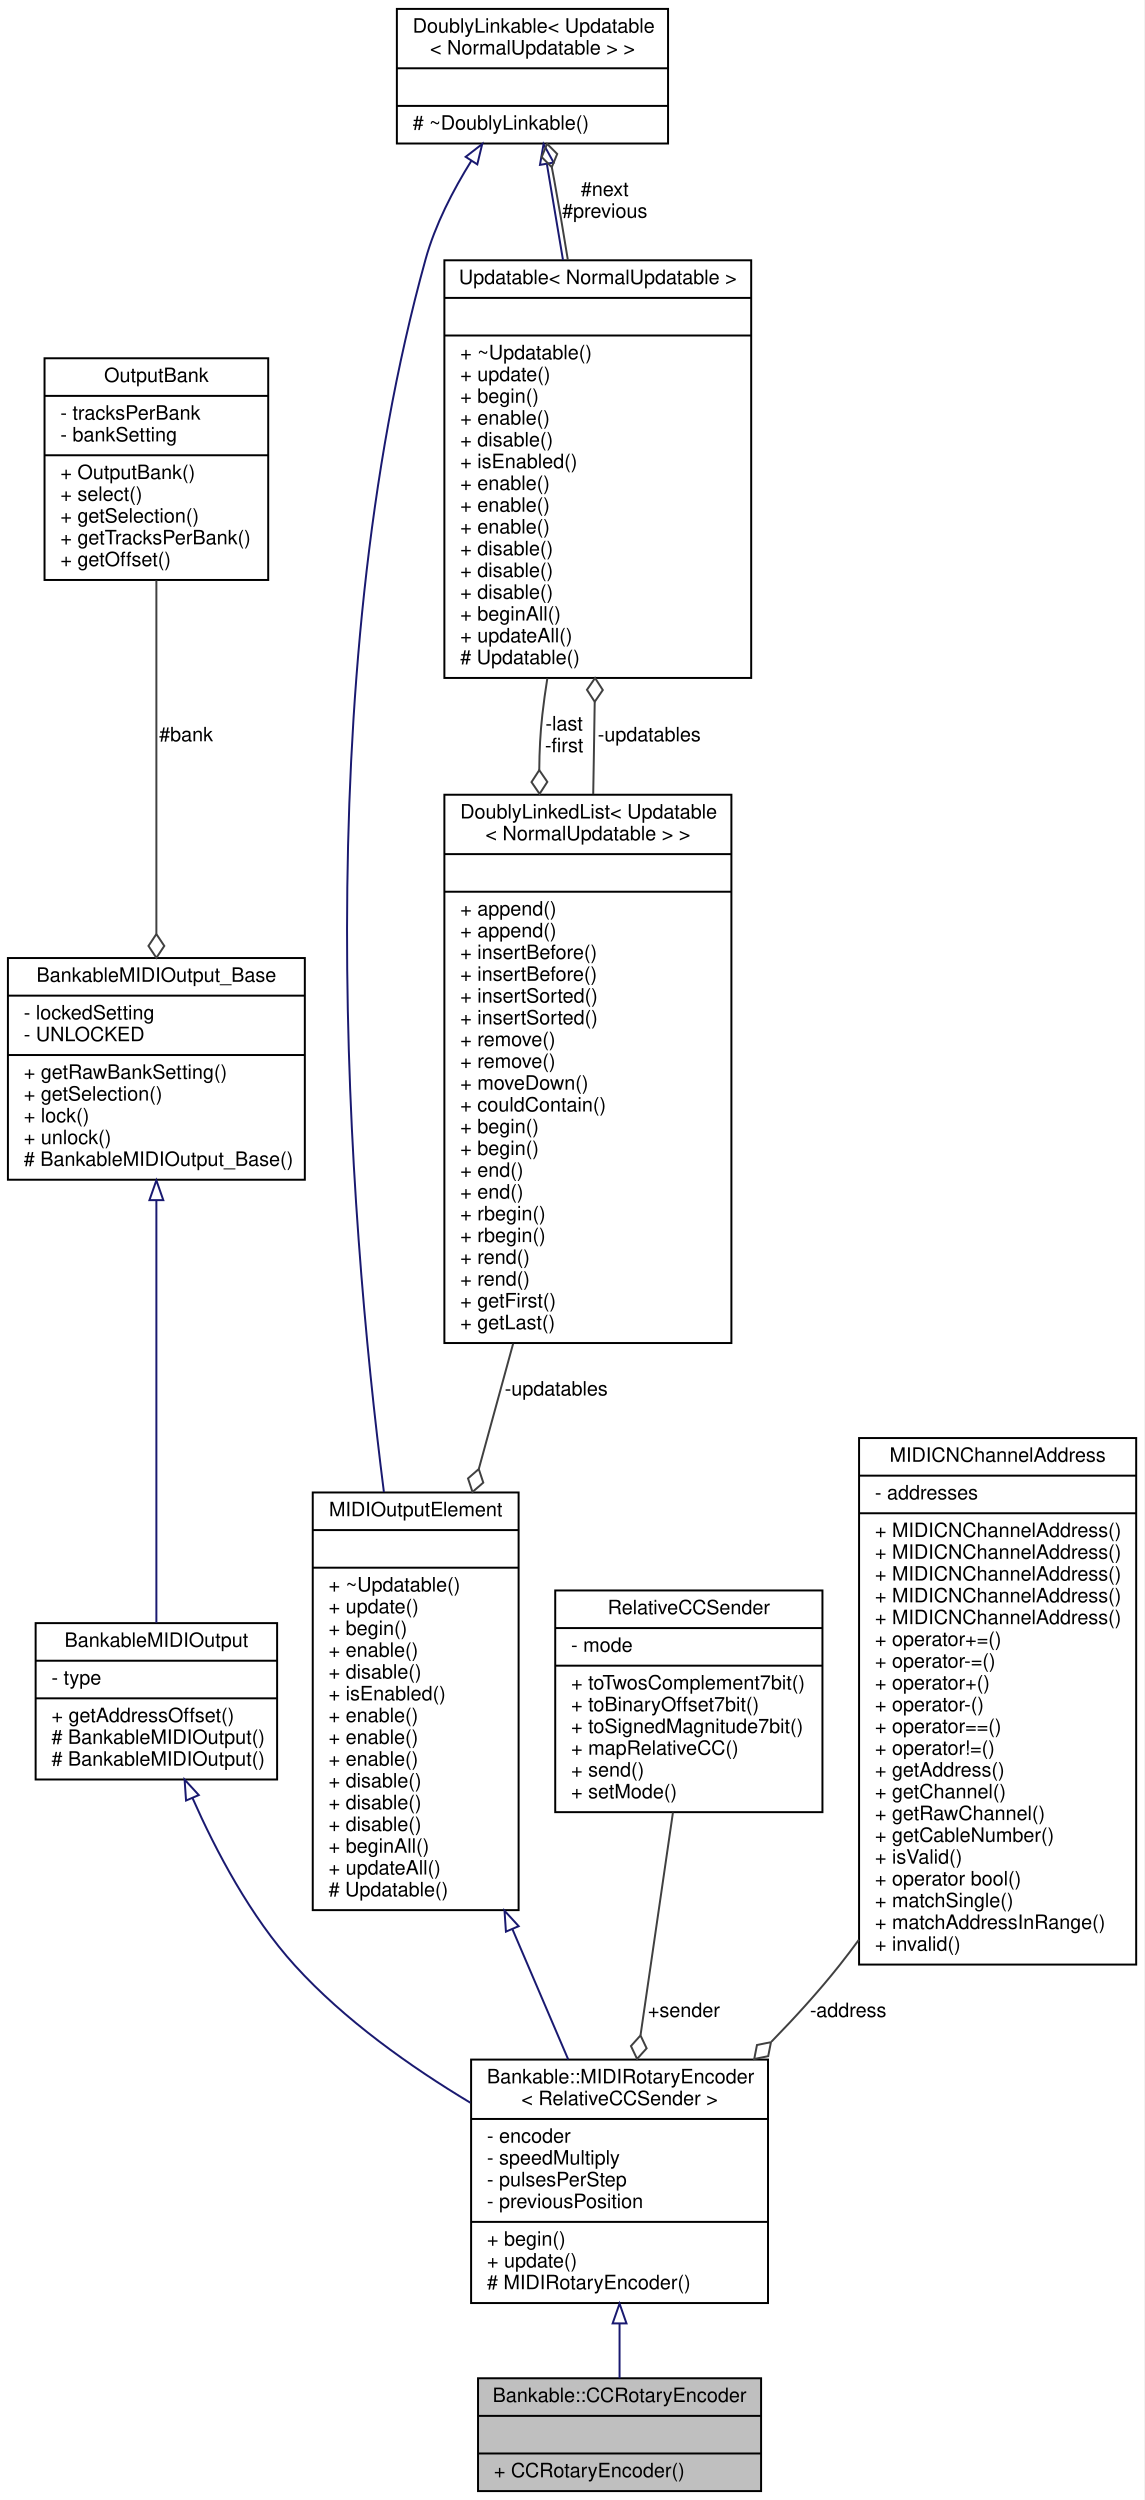
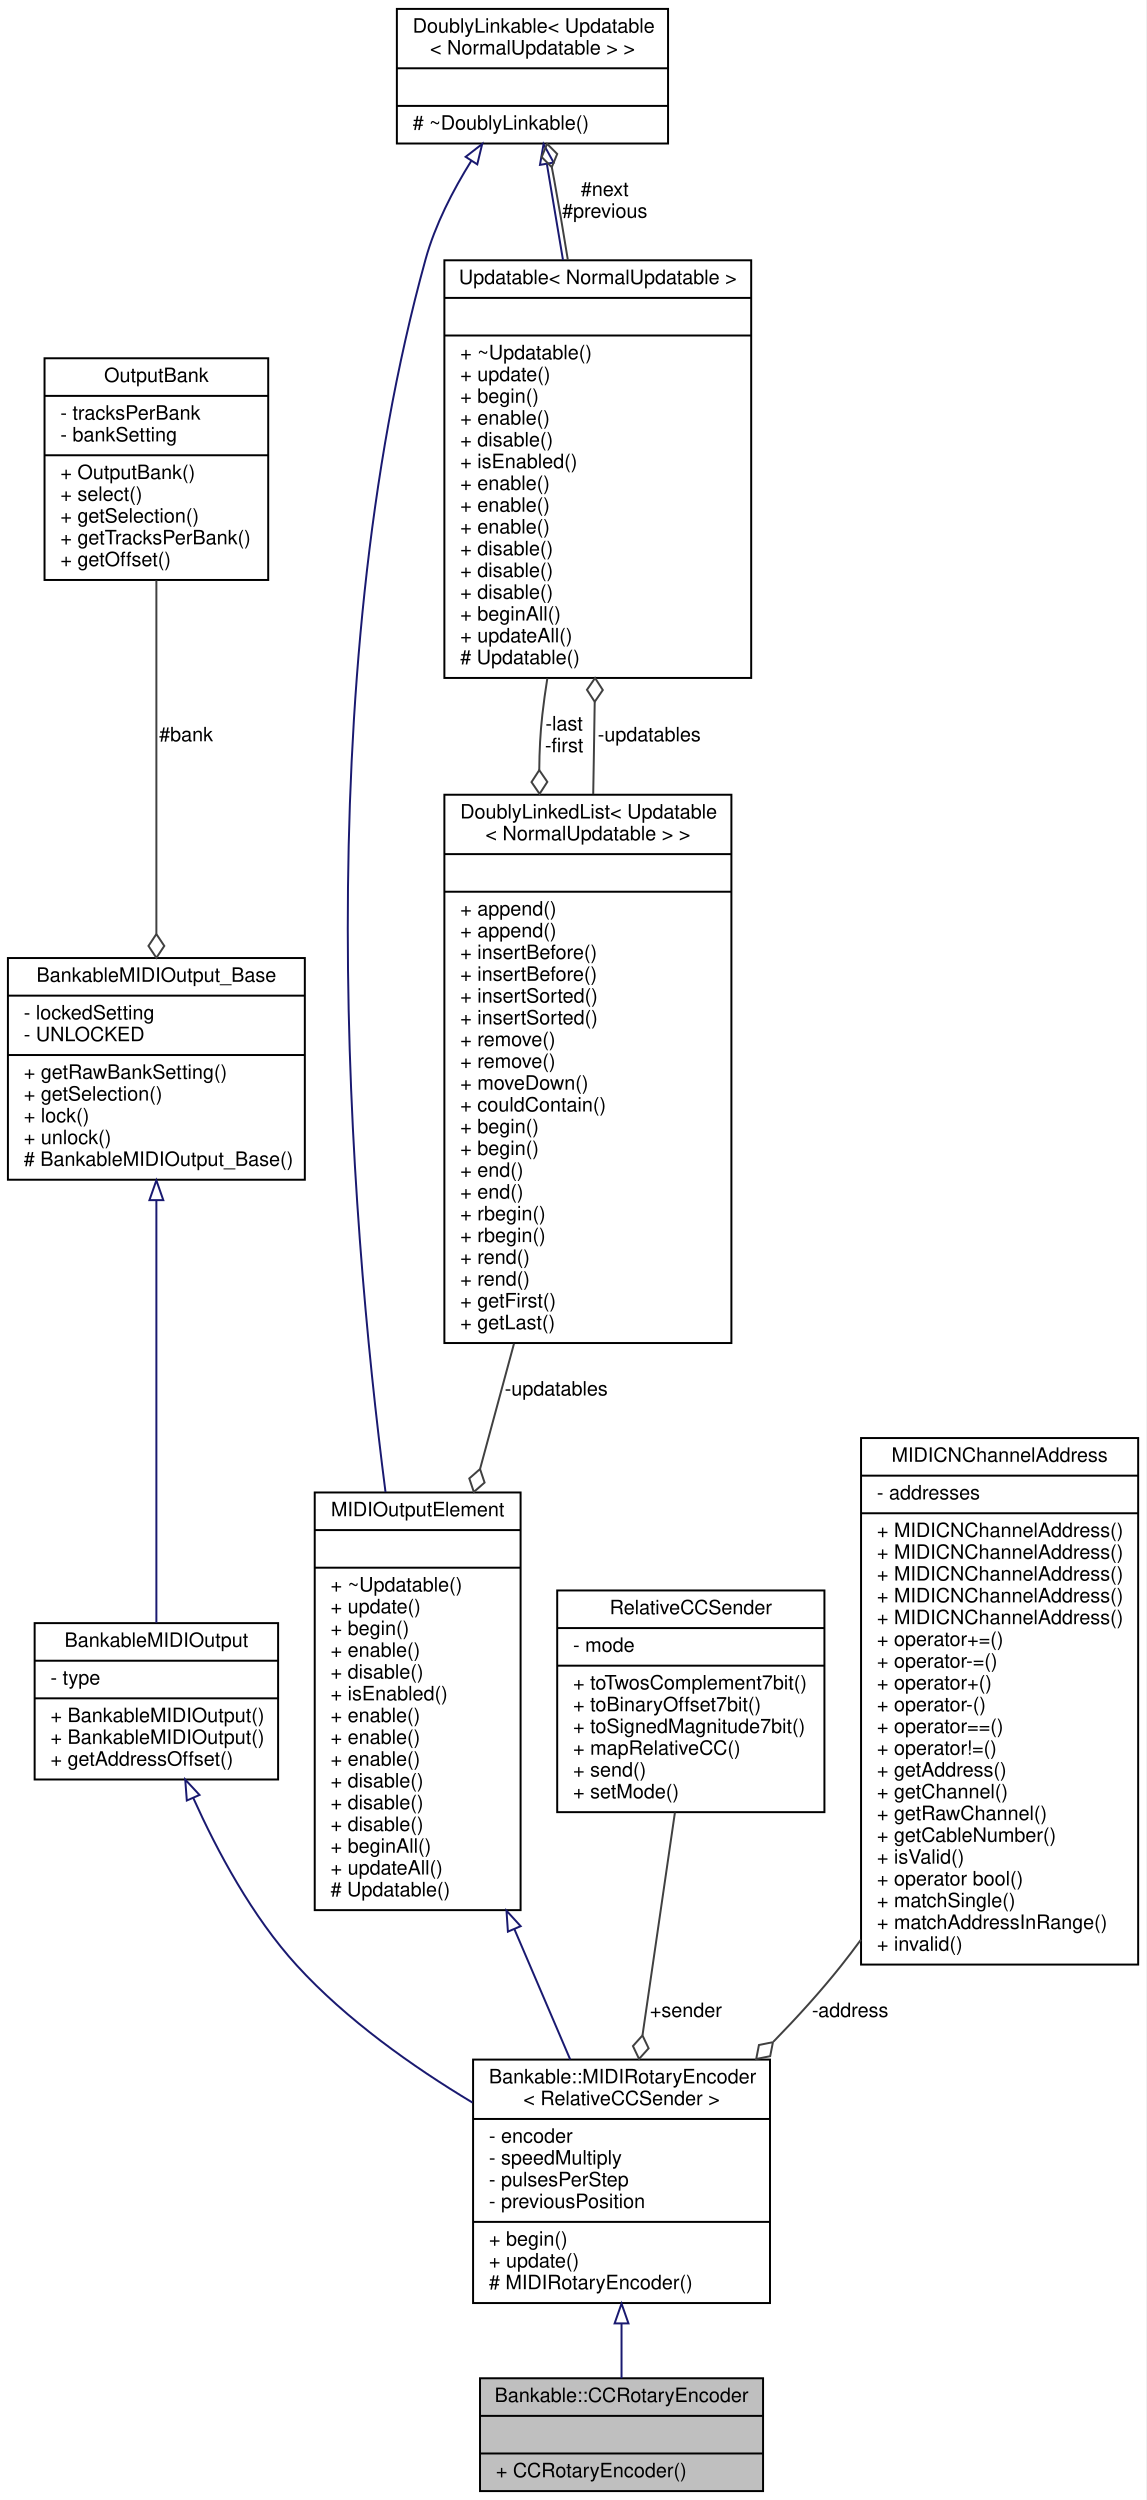
- <svg xmlns="http://www.w3.org/2000/svg" xmlns:xlink="http://www.w3.org/1999/xlink" width="578pt" height="1263pt" viewBox="0.00 0.00 578.00 1263.00">
+ <svg xmlns="http://www.w3.org/2000/svg" xmlns:xlink="http://www.w3.org/1999/xlink" width="579pt" height="1263pt" viewBox="0.00 0.00 579.00 1263.00">
  <g id="graph0" class="graph" transform="scale(1 1) rotate(0) translate(4 1259)">
-     <polygon fill="white" stroke="none" points="-4,4 -4,-1259 574,-1259 574,4 -4,4" />
+     <polygon fill="white" stroke="none" points="-4,4 -4,-1259 575,-1259 575,4 -4,4" />
    <g id="node1" class="node">
      <g id="a_node1">
        <a xlink:title="A class of MIDIOutputElements that read the input of a quadrature (rotary) encoder and send out relat...">
-           <polygon fill="#bfbfbf" stroke="black" points="237.5,-0.5 237.5,-57.5 380.5,-57.5 380.5,-0.5 237.5,-0.5" />
-           <text text-anchor="middle" x="309" y="-45.5" font-family="Helvetica,sans-Serif" font-size="10.00">Bankable::CCRotaryEncoder</text>
-           <polyline fill="none" stroke="black" points="237.5,-38.5 380.5,-38.5 " />
-           <text text-anchor="middle" x="309" y="-26.5" font-family="Helvetica,sans-Serif" font-size="10.00"> </text>
-           <polyline fill="none" stroke="black" points="237.5,-19.5 380.5,-19.5 " />
-           <text text-anchor="start" x="245.5" y="-7.5" font-family="Helvetica,sans-Serif" font-size="10.00">+ CCRotaryEncoder()</text>
+           <polygon fill="#bfbfbf" stroke="black" points="238.5,-0.5 238.5,-57.5 381.5,-57.5 381.5,-0.5 238.5,-0.5" />
+           <text text-anchor="middle" x="310" y="-45.5" font-family="Helvetica,sans-Serif" font-size="10.00">Bankable::CCRotaryEncoder</text>
+           <polyline fill="none" stroke="black" points="238.5,-38.5 381.5,-38.5 " />
+           <text text-anchor="middle" x="310" y="-26.5" font-family="Helvetica,sans-Serif" font-size="10.00"> </text>
+           <polyline fill="none" stroke="black" points="238.5,-19.5 381.5,-19.5 " />
+           <text text-anchor="start" x="246.5" y="-7.5" font-family="Helvetica,sans-Serif" font-size="10.00">+ CCRotaryEncoder()</text>
        </a>
      </g>
    </g>
    <g id="node2" class="node">
      <g id="a_node2">
        <a xlink:href="../../dc/dd5/classBankable_1_1MIDIRotaryEncoder.html" target="_top" xlink:title=" ">
-           <polygon fill="white" stroke="black" points="234,-95.5 234,-218.5 384,-218.5 384,-95.5 234,-95.5" />
-           <text text-anchor="start" x="242" y="-206.5" font-family="Helvetica,sans-Serif" font-size="10.00">Bankable::MIDIRotaryEncoder</text>
-           <text text-anchor="middle" x="309" y="-195.5" font-family="Helvetica,sans-Serif" font-size="10.00">&lt; RelativeCCSender &gt;</text>
-           <polyline fill="none" stroke="black" points="234,-188.5 384,-188.5 " />
-           <text text-anchor="start" x="242" y="-176.5" font-family="Helvetica,sans-Serif" font-size="10.00">- encoder</text>
-           <text text-anchor="start" x="242" y="-165.5" font-family="Helvetica,sans-Serif" font-size="10.00">- speedMultiply</text>
-           <text text-anchor="start" x="242" y="-154.5" font-family="Helvetica,sans-Serif" font-size="10.00">- pulsesPerStep</text>
-           <text text-anchor="start" x="242" y="-143.5" font-family="Helvetica,sans-Serif" font-size="10.00">- previousPosition</text>
-           <polyline fill="none" stroke="black" points="234,-136.5 384,-136.5 " />
-           <text text-anchor="start" x="242" y="-124.5" font-family="Helvetica,sans-Serif" font-size="10.00">+ begin()</text>
-           <text text-anchor="start" x="242" y="-113.5" font-family="Helvetica,sans-Serif" font-size="10.00">+ update()</text>
-           <text text-anchor="start" x="242" y="-102.5" font-family="Helvetica,sans-Serif" font-size="10.00"># MIDIRotaryEncoder()</text>
+           <polygon fill="white" stroke="black" points="235,-95.5 235,-218.5 385,-218.5 385,-95.5 235,-95.5" />
+           <text text-anchor="start" x="243" y="-206.5" font-family="Helvetica,sans-Serif" font-size="10.00">Bankable::MIDIRotaryEncoder</text>
+           <text text-anchor="middle" x="310" y="-195.5" font-family="Helvetica,sans-Serif" font-size="10.00">&lt; RelativeCCSender &gt;</text>
+           <polyline fill="none" stroke="black" points="235,-188.5 385,-188.5 " />
+           <text text-anchor="start" x="243" y="-176.5" font-family="Helvetica,sans-Serif" font-size="10.00">- encoder</text>
+           <text text-anchor="start" x="243" y="-165.5" font-family="Helvetica,sans-Serif" font-size="10.00">- speedMultiply</text>
+           <text text-anchor="start" x="243" y="-154.5" font-family="Helvetica,sans-Serif" font-size="10.00">- pulsesPerStep</text>
+           <text text-anchor="start" x="243" y="-143.5" font-family="Helvetica,sans-Serif" font-size="10.00">- previousPosition</text>
+           <polyline fill="none" stroke="black" points="235,-136.5 385,-136.5 " />
+           <text text-anchor="start" x="243" y="-124.5" font-family="Helvetica,sans-Serif" font-size="10.00">+ begin()</text>
+           <text text-anchor="start" x="243" y="-113.5" font-family="Helvetica,sans-Serif" font-size="10.00">+ update()</text>
+           <text text-anchor="start" x="243" y="-102.5" font-family="Helvetica,sans-Serif" font-size="10.00"># MIDIRotaryEncoder()</text>
        </a>
      </g>
    </g>
    <g id="edge1" class="edge">
-       <path fill="none" stroke="midnightblue" d="M309,-85.007C309,-75.264 309,-65.78 309,-57.508" />
-       <polygon fill="none" stroke="midnightblue" points="305.5,-85.214 309,-95.214 312.5,-85.215 305.5,-85.214" />
+       <path fill="none" stroke="midnightblue" d="M310,-85.007C310,-75.264 310,-65.78 310,-57.508" />
+       <polygon fill="none" stroke="midnightblue" points="306.5,-85.214 310,-95.214 313.5,-85.215 306.5,-85.214" />
    </g>
    <g id="node3" class="node">
      <g id="a_node3">
        <a xlink:href="../../d3/d43/classBankableMIDIOutput.html" target="_top" xlink:title="A base class for all MIDIOutputElements that can be banked.">
-           <polygon fill="white" stroke="black" points="14,-360 14,-439 136,-439 136,-360 14,-360" />
+           <polygon fill="white" stroke="black" points="13.5,-360 13.5,-439 136.5,-439 136.5,-360 13.5,-360" />
          <text text-anchor="middle" x="75" y="-427" font-family="Helvetica,sans-Serif" font-size="10.00">BankableMIDIOutput</text>
-           <polyline fill="none" stroke="black" points="14,-420 136,-420 " />
-           <text text-anchor="start" x="22" y="-408" font-family="Helvetica,sans-Serif" font-size="10.00">- type</text>
-           <polyline fill="none" stroke="black" points="14,-401 136,-401 " />
-           <text text-anchor="start" x="22" y="-389" font-family="Helvetica,sans-Serif" font-size="10.00">+ getAddressOffset()</text>
-           <text text-anchor="start" x="22" y="-378" font-family="Helvetica,sans-Serif" font-size="10.00"># BankableMIDIOutput()</text>
-           <text text-anchor="start" x="22" y="-367" font-family="Helvetica,sans-Serif" font-size="10.00"># BankableMIDIOutput()</text>
+           <polyline fill="none" stroke="black" points="13.5,-420 136.5,-420 " />
+           <text text-anchor="start" x="21.5" y="-408" font-family="Helvetica,sans-Serif" font-size="10.00">- type</text>
+           <polyline fill="none" stroke="black" points="13.5,-401 136.5,-401 " />
+           <text text-anchor="start" x="21.5" y="-389" font-family="Helvetica,sans-Serif" font-size="10.00">+ BankableMIDIOutput()</text>
+           <text text-anchor="start" x="21.5" y="-378" font-family="Helvetica,sans-Serif" font-size="10.00">+ BankableMIDIOutput()</text>
+           <text text-anchor="start" x="21.5" y="-367" font-family="Helvetica,sans-Serif" font-size="10.00">+ getAddressOffset()</text>
        </a>
      </g>
    </g>
    <g id="edge2" class="edge">
-       <path fill="none" stroke="midnightblue" d="M93.233,-350.688C105.136,-323.736 122.628,-290.638 145,-266 169.98,-238.49 203.42,-214.827 233.586,-196.722" />
-       <polygon fill="none" stroke="midnightblue" points="89.989,-349.372 89.257,-359.941 96.421,-352.135 89.989,-349.372" />
+       <path fill="none" stroke="midnightblue" d="M93.626,-350.697C105.744,-323.747 123.485,-290.649 146,-266 171.061,-238.563 204.513,-214.911 234.666,-196.795" />
+       <polygon fill="none" stroke="midnightblue" points="90.38,-349.384 89.576,-359.949 96.793,-352.191 90.38,-349.384" />
    </g>
    <g id="node4" class="node">
      <g id="a_node4">
        <a xlink:href="../../d4/d6e/classBankableMIDIOutput__Base.html" target="_top" xlink:title=" ">
          <polygon fill="white" stroke="black" points="0,-663 0,-775 150,-775 150,-663 0,-663" />
          <text text-anchor="middle" x="75" y="-763" font-family="Helvetica,sans-Serif" font-size="10.00">BankableMIDIOutput_Base</text>
          <polyline fill="none" stroke="black" points="0,-756 150,-756 " />
          <text text-anchor="start" x="8" y="-744" font-family="Helvetica,sans-Serif" font-size="10.00">- lockedSetting</text>
          <text text-anchor="start" x="8" y="-733" font-family="Helvetica,sans-Serif" font-size="10.00">- UNLOCKED</text>
          <polyline fill="none" stroke="black" points="0,-726 150,-726 " />
          <text text-anchor="start" x="8" y="-714" font-family="Helvetica,sans-Serif" font-size="10.00">+ getRawBankSetting()</text>
          <text text-anchor="start" x="8" y="-703" font-family="Helvetica,sans-Serif" font-size="10.00">+ getSelection()</text>
          <text text-anchor="start" x="8" y="-692" font-family="Helvetica,sans-Serif" font-size="10.00">+ lock()</text>
          <text text-anchor="start" x="8" y="-681" font-family="Helvetica,sans-Serif" font-size="10.00">+ unlock()</text>
          <text text-anchor="start" x="8" y="-670" font-family="Helvetica,sans-Serif" font-size="10.00"># BankableMIDIOutput_Base()</text>
        </a>
      </g>
    </g>
    <g id="edge3" class="edge">
      <path fill="none" stroke="midnightblue" d="M75,-652.656C75,-588.332 75,-492.255 75,-439.194" />
      <polygon fill="none" stroke="midnightblue" points="71.5,-652.696 75,-662.696 78.5,-652.696 71.5,-652.696" />
    </g>
    <g id="node5" class="node">
      <g id="a_node5">
        <a xlink:href="../../d9/d36/classOutputBank.html" target="_top" xlink:title="A class for changing the address of BankableMIDIOutputs.">
          <polygon fill="white" stroke="black" points="18.5,-966 18.5,-1078 131.5,-1078 131.5,-966 18.5,-966" />
          <text text-anchor="middle" x="75" y="-1066" font-family="Helvetica,sans-Serif" font-size="10.00">OutputBank</text>
          <polyline fill="none" stroke="black" points="18.5,-1059 131.5,-1059 " />
          <text text-anchor="start" x="26.5" y="-1047" font-family="Helvetica,sans-Serif" font-size="10.00">- tracksPerBank</text>
          <text text-anchor="start" x="26.5" y="-1036" font-family="Helvetica,sans-Serif" font-size="10.00">- bankSetting</text>
          <polyline fill="none" stroke="black" points="18.5,-1029 131.5,-1029 " />
          <text text-anchor="start" x="26.5" y="-1017" font-family="Helvetica,sans-Serif" font-size="10.00">+ OutputBank()</text>
          <text text-anchor="start" x="26.5" y="-1006" font-family="Helvetica,sans-Serif" font-size="10.00">+ select()</text>
          <text text-anchor="start" x="26.5" y="-995" font-family="Helvetica,sans-Serif" font-size="10.00">+ getSelection()</text>
          <text text-anchor="start" x="26.5" y="-984" font-family="Helvetica,sans-Serif" font-size="10.00">+ getTracksPerBank()</text>
          <text text-anchor="start" x="26.5" y="-973" font-family="Helvetica,sans-Serif" font-size="10.00">+ getOffset()</text>
        </a>
      </g>
    </g>
    <g id="edge4" class="edge">
      <path fill="none" stroke="#404040" d="M75,-965.792C75,-915.485 75,-841.047 75,-787.28" />
      <polygon fill="none" stroke="#404040" points="75,-787.112 71,-781.112 75,-775.112 79,-781.112 75,-787.112" />
      <text text-anchor="middle" x="90" y="-884.5" font-family="Helvetica,sans-Serif" font-size="10.00"> #bank</text>
    </g>
    <g id="node6" class="node">
      <g id="a_node6">
        <a xlink:href="../../d5/de0/classUpdatable.html" target="_top" xlink:title=" ">
-           <polygon fill="white" stroke="black" points="154,-294 154,-505 258,-505 258,-294 154,-294" />
-           <text text-anchor="middle" x="206" y="-493" font-family="Helvetica,sans-Serif" font-size="10.00">MIDIOutputElement</text>
-           <polyline fill="none" stroke="black" points="154,-486 258,-486 " />
-           <text text-anchor="middle" x="206" y="-474" font-family="Helvetica,sans-Serif" font-size="10.00"> </text>
-           <polyline fill="none" stroke="black" points="154,-467 258,-467 " />
-           <text text-anchor="start" x="162" y="-455" font-family="Helvetica,sans-Serif" font-size="10.00">+ ~Updatable()</text>
-           <text text-anchor="start" x="162" y="-444" font-family="Helvetica,sans-Serif" font-size="10.00">+ update()</text>
-           <text text-anchor="start" x="162" y="-433" font-family="Helvetica,sans-Serif" font-size="10.00">+ begin()</text>
-           <text text-anchor="start" x="162" y="-422" font-family="Helvetica,sans-Serif" font-size="10.00">+ enable()</text>
-           <text text-anchor="start" x="162" y="-411" font-family="Helvetica,sans-Serif" font-size="10.00">+ disable()</text>
-           <text text-anchor="start" x="162" y="-400" font-family="Helvetica,sans-Serif" font-size="10.00">+ isEnabled()</text>
-           <text text-anchor="start" x="162" y="-389" font-family="Helvetica,sans-Serif" font-size="10.00">+ enable()</text>
-           <text text-anchor="start" x="162" y="-378" font-family="Helvetica,sans-Serif" font-size="10.00">+ enable()</text>
-           <text text-anchor="start" x="162" y="-367" font-family="Helvetica,sans-Serif" font-size="10.00">+ enable()</text>
-           <text text-anchor="start" x="162" y="-356" font-family="Helvetica,sans-Serif" font-size="10.00">+ disable()</text>
-           <text text-anchor="start" x="162" y="-345" font-family="Helvetica,sans-Serif" font-size="10.00">+ disable()</text>
-           <text text-anchor="start" x="162" y="-334" font-family="Helvetica,sans-Serif" font-size="10.00">+ disable()</text>
-           <text text-anchor="start" x="162" y="-323" font-family="Helvetica,sans-Serif" font-size="10.00">+ beginAll()</text>
-           <text text-anchor="start" x="162" y="-312" font-family="Helvetica,sans-Serif" font-size="10.00">+ updateAll()</text>
-           <text text-anchor="start" x="162" y="-301" font-family="Helvetica,sans-Serif" font-size="10.00"># Updatable()</text>
+           <polygon fill="white" stroke="black" points="155,-294 155,-505 259,-505 259,-294 155,-294" />
+           <text text-anchor="middle" x="207" y="-493" font-family="Helvetica,sans-Serif" font-size="10.00">MIDIOutputElement</text>
+           <polyline fill="none" stroke="black" points="155,-486 259,-486 " />
+           <text text-anchor="middle" x="207" y="-474" font-family="Helvetica,sans-Serif" font-size="10.00"> </text>
+           <polyline fill="none" stroke="black" points="155,-467 259,-467 " />
+           <text text-anchor="start" x="163" y="-455" font-family="Helvetica,sans-Serif" font-size="10.00">+ ~Updatable()</text>
+           <text text-anchor="start" x="163" y="-444" font-family="Helvetica,sans-Serif" font-size="10.00">+ update()</text>
+           <text text-anchor="start" x="163" y="-433" font-family="Helvetica,sans-Serif" font-size="10.00">+ begin()</text>
+           <text text-anchor="start" x="163" y="-422" font-family="Helvetica,sans-Serif" font-size="10.00">+ enable()</text>
+           <text text-anchor="start" x="163" y="-411" font-family="Helvetica,sans-Serif" font-size="10.00">+ disable()</text>
+           <text text-anchor="start" x="163" y="-400" font-family="Helvetica,sans-Serif" font-size="10.00">+ isEnabled()</text>
+           <text text-anchor="start" x="163" y="-389" font-family="Helvetica,sans-Serif" font-size="10.00">+ enable()</text>
+           <text text-anchor="start" x="163" y="-378" font-family="Helvetica,sans-Serif" font-size="10.00">+ enable()</text>
+           <text text-anchor="start" x="163" y="-367" font-family="Helvetica,sans-Serif" font-size="10.00">+ enable()</text>
+           <text text-anchor="start" x="163" y="-356" font-family="Helvetica,sans-Serif" font-size="10.00">+ disable()</text>
+           <text text-anchor="start" x="163" y="-345" font-family="Helvetica,sans-Serif" font-size="10.00">+ disable()</text>
+           <text text-anchor="start" x="163" y="-334" font-family="Helvetica,sans-Serif" font-size="10.00">+ disable()</text>
+           <text text-anchor="start" x="163" y="-323" font-family="Helvetica,sans-Serif" font-size="10.00">+ beginAll()</text>
+           <text text-anchor="start" x="163" y="-312" font-family="Helvetica,sans-Serif" font-size="10.00">+ updateAll()</text>
+           <text text-anchor="start" x="163" y="-301" font-family="Helvetica,sans-Serif" font-size="10.00"># Updatable()</text>
        </a>
      </g>
    </g>
    <g id="edge5" class="edge">
-       <path fill="none" stroke="midnightblue" d="M254.89,-284.344C264.623,-261.618 274.481,-238.6 283.068,-218.55" />
-       <polygon fill="none" stroke="midnightblue" points="251.597,-283.142 250.878,-293.713 258.032,-285.898 251.597,-283.142" />
+       <path fill="none" stroke="midnightblue" d="M255.89,-284.344C265.623,-261.618 275.481,-238.6 284.068,-218.55" />
+       <polygon fill="none" stroke="midnightblue" points="252.597,-283.142 251.878,-293.713 259.032,-285.898 252.597,-283.142" />
    </g>
    <g id="node7" class="node">
      <g id="a_node7">
        <a xlink:href="../../d4/d23/classDoublyLinkable.html" target="_top" xlink:title=" ">
          <polygon fill="white" stroke="black" points="196.5,-1186.5 196.5,-1254.5 333.5,-1254.5 333.5,-1186.5 196.5,-1186.5" />
          <text text-anchor="start" x="204.5" y="-1242.5" font-family="Helvetica,sans-Serif" font-size="10.00">DoublyLinkable&lt; Updatable</text>
          <text text-anchor="middle" x="265" y="-1231.5" font-family="Helvetica,sans-Serif" font-size="10.00">&lt; NormalUpdatable &gt; &gt;</text>
          <polyline fill="none" stroke="black" points="196.5,-1224.5 333.5,-1224.5 " />
          <text text-anchor="middle" x="265" y="-1212.5" font-family="Helvetica,sans-Serif" font-size="10.00"> </text>
          <polyline fill="none" stroke="black" points="196.5,-1205.5 333.5,-1205.5 " />
          <text text-anchor="start" x="204.5" y="-1193.5" font-family="Helvetica,sans-Serif" font-size="10.00"># ~DoublyLinkable()</text>
        </a>
      </g>
    </g>
    <g id="edge6" class="edge">
-       <path fill="none" stroke="midnightblue" d="M234.136,-1177.78C224.829,-1162.84 215.812,-1145.39 211,-1128 151.535,-913.149 171.69,-648.743 189.943,-505.243" />
-       <polygon fill="none" stroke="midnightblue" points="231.252,-1179.76 239.62,-1186.26 237.13,-1175.96 231.252,-1179.76" />
+       <path fill="none" stroke="midnightblue" d="M234.122,-1177.78C224.815,-1162.85 215.8,-1145.39 211,-1128 151.683,-913.11 172.257,-648.719 190.756,-505.232" />
+       <polygon fill="none" stroke="midnightblue" points="231.238,-1179.77 239.607,-1186.27 237.117,-1175.97 231.238,-1179.77" />
    </g>
    <g id="node8" class="node">
      <g id="a_node8">
        <a xlink:href="../../d5/de0/classUpdatable.html" target="_top" xlink:title=" ">
          <polygon fill="white" stroke="black" points="220.5,-916.5 220.5,-1127.5 375.5,-1127.5 375.5,-916.5 220.5,-916.5" />
          <text text-anchor="middle" x="298" y="-1115.5" font-family="Helvetica,sans-Serif" font-size="10.00">Updatable&lt; NormalUpdatable &gt;</text>
          <polyline fill="none" stroke="black" points="220.5,-1108.5 375.5,-1108.5 " />
          <text text-anchor="middle" x="298" y="-1096.5" font-family="Helvetica,sans-Serif" font-size="10.00"> </text>
          <polyline fill="none" stroke="black" points="220.5,-1089.5 375.5,-1089.5 " />
          <text text-anchor="start" x="228.5" y="-1077.5" font-family="Helvetica,sans-Serif" font-size="10.00">+ ~Updatable()</text>
          <text text-anchor="start" x="228.5" y="-1066.5" font-family="Helvetica,sans-Serif" font-size="10.00">+ update()</text>
          <text text-anchor="start" x="228.5" y="-1055.5" font-family="Helvetica,sans-Serif" font-size="10.00">+ begin()</text>
          <text text-anchor="start" x="228.5" y="-1044.5" font-family="Helvetica,sans-Serif" font-size="10.00">+ enable()</text>
          <text text-anchor="start" x="228.5" y="-1033.5" font-family="Helvetica,sans-Serif" font-size="10.00">+ disable()</text>
          <text text-anchor="start" x="228.5" y="-1022.5" font-family="Helvetica,sans-Serif" font-size="10.00">+ isEnabled()</text>
          <text text-anchor="start" x="228.5" y="-1011.5" font-family="Helvetica,sans-Serif" font-size="10.00">+ enable()</text>
          <text text-anchor="start" x="228.5" y="-1000.5" font-family="Helvetica,sans-Serif" font-size="10.00">+ enable()</text>
          <text text-anchor="start" x="228.5" y="-989.5" font-family="Helvetica,sans-Serif" font-size="10.00">+ enable()</text>
          <text text-anchor="start" x="228.5" y="-978.5" font-family="Helvetica,sans-Serif" font-size="10.00">+ disable()</text>
          <text text-anchor="start" x="228.5" y="-967.5" font-family="Helvetica,sans-Serif" font-size="10.00">+ disable()</text>
          <text text-anchor="start" x="228.5" y="-956.5" font-family="Helvetica,sans-Serif" font-size="10.00">+ disable()</text>
          <text text-anchor="start" x="228.5" y="-945.5" font-family="Helvetica,sans-Serif" font-size="10.00">+ beginAll()</text>
          <text text-anchor="start" x="228.5" y="-934.5" font-family="Helvetica,sans-Serif" font-size="10.00">+ updateAll()</text>
          <text text-anchor="start" x="228.5" y="-923.5" font-family="Helvetica,sans-Serif" font-size="10.00"># Updatable()</text>
        </a>
      </g>
    </g>
    <g id="edge8" class="edge">
      <path fill="none" stroke="midnightblue" d="M272.293,-1176.07C274.724,-1161.6 277.546,-1144.79 280.412,-1127.73" />
      <polygon fill="none" stroke="midnightblue" points="268.803,-1175.72 270.598,-1186.17 275.706,-1176.88 268.803,-1175.72" />
    </g>
    <g id="edge7" class="edge">
      <path fill="none" stroke="#404040" d="M282.882,-1127.67C280.696,-1141.26 278.377,-1154.98 276,-1168 275.611,-1170.13 275.199,-1172.31 274.773,-1174.51" />
      <polygon fill="none" stroke="#404040" points="274.765,-1174.55 277.5,-1181.22 272.393,-1186.31 269.658,-1179.64 274.765,-1174.55" />
      <text text-anchor="middle" x="301.5" y="-1160" font-family="Helvetica,sans-Serif" font-size="10.00"> #next</text>
      <text text-anchor="middle" x="301.5" y="-1149" font-family="Helvetica,sans-Serif" font-size="10.00">#previous</text>
    </g>
    <g id="node9" class="node">
      <g id="a_node9">
        <a xlink:href="../../dd/d16/classDoublyLinkedList.html" target="_top" xlink:title=" ">
          <polygon fill="white" stroke="black" points="220.5,-580.5 220.5,-857.5 365.5,-857.5 365.5,-580.5 220.5,-580.5" />
          <text text-anchor="start" x="228.5" y="-845.5" font-family="Helvetica,sans-Serif" font-size="10.00">DoublyLinkedList&lt; Updatable</text>
          <text text-anchor="middle" x="293" y="-834.5" font-family="Helvetica,sans-Serif" font-size="10.00">&lt; NormalUpdatable &gt; &gt;</text>
          <polyline fill="none" stroke="black" points="220.5,-827.5 365.5,-827.5 " />
          <text text-anchor="middle" x="293" y="-815.5" font-family="Helvetica,sans-Serif" font-size="10.00"> </text>
          <polyline fill="none" stroke="black" points="220.5,-808.5 365.5,-808.5 " />
          <text text-anchor="start" x="228.5" y="-796.5" font-family="Helvetica,sans-Serif" font-size="10.00">+ append()</text>
          <text text-anchor="start" x="228.5" y="-785.5" font-family="Helvetica,sans-Serif" font-size="10.00">+ append()</text>
          <text text-anchor="start" x="228.5" y="-774.5" font-family="Helvetica,sans-Serif" font-size="10.00">+ insertBefore()</text>
          <text text-anchor="start" x="228.5" y="-763.5" font-family="Helvetica,sans-Serif" font-size="10.00">+ insertBefore()</text>
          <text text-anchor="start" x="228.5" y="-752.5" font-family="Helvetica,sans-Serif" font-size="10.00">+ insertSorted()</text>
          <text text-anchor="start" x="228.5" y="-741.5" font-family="Helvetica,sans-Serif" font-size="10.00">+ insertSorted()</text>
          <text text-anchor="start" x="228.5" y="-730.5" font-family="Helvetica,sans-Serif" font-size="10.00">+ remove()</text>
          <text text-anchor="start" x="228.5" y="-719.5" font-family="Helvetica,sans-Serif" font-size="10.00">+ remove()</text>
          <text text-anchor="start" x="228.5" y="-708.5" font-family="Helvetica,sans-Serif" font-size="10.00">+ moveDown()</text>
          <text text-anchor="start" x="228.5" y="-697.5" font-family="Helvetica,sans-Serif" font-size="10.00">+ couldContain()</text>
          <text text-anchor="start" x="228.5" y="-686.5" font-family="Helvetica,sans-Serif" font-size="10.00">+ begin()</text>
          <text text-anchor="start" x="228.5" y="-675.5" font-family="Helvetica,sans-Serif" font-size="10.00">+ begin()</text>
          <text text-anchor="start" x="228.5" y="-664.5" font-family="Helvetica,sans-Serif" font-size="10.00">+ end()</text>
          <text text-anchor="start" x="228.5" y="-653.5" font-family="Helvetica,sans-Serif" font-size="10.00">+ end()</text>
          <text text-anchor="start" x="228.5" y="-642.5" font-family="Helvetica,sans-Serif" font-size="10.00">+ rbegin()</text>
          <text text-anchor="start" x="228.5" y="-631.5" font-family="Helvetica,sans-Serif" font-size="10.00">+ rbegin()</text>
          <text text-anchor="start" x="228.5" y="-620.5" font-family="Helvetica,sans-Serif" font-size="10.00">+ rend()</text>
          <text text-anchor="start" x="228.5" y="-609.5" font-family="Helvetica,sans-Serif" font-size="10.00">+ rend()</text>
          <text text-anchor="start" x="228.5" y="-598.5" font-family="Helvetica,sans-Serif" font-size="10.00">+ getFirst()</text>
          <text text-anchor="start" x="228.5" y="-587.5" font-family="Helvetica,sans-Serif" font-size="10.00">+ getLast()</text>
        </a>
      </g>
    </g>
    <g id="edge10" class="edge">
      <path fill="none" stroke="#404040" d="M272.507,-916.258C271.524,-910.103 270.673,-903.985 270,-898 268.972,-888.856 268.488,-879.452 268.435,-869.972" />
      <polygon fill="none" stroke="#404040" points="268.435,-869.934 264.513,-863.883 268.59,-857.935 272.512,-863.986 268.435,-869.934" />
      <text text-anchor="middle" x="281" y="-890" font-family="Helvetica,sans-Serif" font-size="10.00"> -last</text>
      <text text-anchor="middle" x="281" y="-879" font-family="Helvetica,sans-Serif" font-size="10.00">-first</text>
    </g>
    <g id="edge11" class="edge">
-       <path fill="none" stroke="#404040" d="M255.22,-580.125C249.443,-559.043 243.529,-537.46 237.896,-516.9" />
-       <polygon fill="none" stroke="#404040" points="237.877,-516.834 232.434,-512.104 234.706,-505.26 240.149,-509.99 237.877,-516.834" />
+       <path fill="none" stroke="#404040" d="M255.654,-580.125C249.944,-559.043 244.098,-537.46 238.529,-516.9" />
+       <polygon fill="none" stroke="#404040" points="238.513,-516.843 233.084,-512.098 235.376,-505.26 240.806,-510.006 238.513,-516.843" />
      <text text-anchor="middle" x="277" y="-554" font-family="Helvetica,sans-Serif" font-size="10.00"> -updatables</text>
    </g>
    <g id="edge9" class="edge">
      <path fill="none" stroke="#404040" d="M295.691,-857.806C295.798,-863.955 295.902,-870.041 296,-876 296.152,-885.204 296.301,-894.736 296.446,-904.316" />
      <polygon fill="none" stroke="#404040" points="296.448,-904.455 300.536,-910.395 296.626,-916.454 292.537,-910.514 296.448,-904.455" />
      <text text-anchor="middle" x="324" y="-884.5" font-family="Helvetica,sans-Serif" font-size="10.00"> -updatables</text>
    </g>
    <g id="node10" class="node">
      <g id="a_node10">
        <a xlink:href="../../d3/dd0/classRelativeCCSender.html" target="_top" xlink:title=" ">
-           <polygon fill="white" stroke="black" points="276.5,-343.5 276.5,-455.5 411.5,-455.5 411.5,-343.5 276.5,-343.5" />
-           <text text-anchor="middle" x="344" y="-443.5" font-family="Helvetica,sans-Serif" font-size="10.00">RelativeCCSender</text>
-           <polyline fill="none" stroke="black" points="276.5,-436.5 411.5,-436.5 " />
-           <text text-anchor="start" x="284.5" y="-424.5" font-family="Helvetica,sans-Serif" font-size="10.00">- mode</text>
-           <polyline fill="none" stroke="black" points="276.5,-417.5 411.5,-417.5 " />
-           <text text-anchor="start" x="284.5" y="-405.5" font-family="Helvetica,sans-Serif" font-size="10.00">+ toTwosComplement7bit()</text>
-           <text text-anchor="start" x="284.5" y="-394.5" font-family="Helvetica,sans-Serif" font-size="10.00">+ toBinaryOffset7bit()</text>
-           <text text-anchor="start" x="284.5" y="-383.5" font-family="Helvetica,sans-Serif" font-size="10.00">+ toSignedMagnitude7bit()</text>
-           <text text-anchor="start" x="284.5" y="-372.5" font-family="Helvetica,sans-Serif" font-size="10.00">+ mapRelativeCC()</text>
-           <text text-anchor="start" x="284.5" y="-361.5" font-family="Helvetica,sans-Serif" font-size="10.00">+ send()</text>
-           <text text-anchor="start" x="284.5" y="-350.5" font-family="Helvetica,sans-Serif" font-size="10.00">+ setMode()</text>
+           <polygon fill="white" stroke="black" points="277.5,-343.5 277.5,-455.5 412.5,-455.5 412.5,-343.5 277.5,-343.5" />
+           <text text-anchor="middle" x="345" y="-443.5" font-family="Helvetica,sans-Serif" font-size="10.00">RelativeCCSender</text>
+           <polyline fill="none" stroke="black" points="277.5,-436.5 412.5,-436.5 " />
+           <text text-anchor="start" x="285.5" y="-424.5" font-family="Helvetica,sans-Serif" font-size="10.00">- mode</text>
+           <polyline fill="none" stroke="black" points="277.5,-417.5 412.5,-417.5 " />
+           <text text-anchor="start" x="285.5" y="-405.5" font-family="Helvetica,sans-Serif" font-size="10.00">+ toTwosComplement7bit()</text>
+           <text text-anchor="start" x="285.5" y="-394.5" font-family="Helvetica,sans-Serif" font-size="10.00">+ toBinaryOffset7bit()</text>
+           <text text-anchor="start" x="285.5" y="-383.5" font-family="Helvetica,sans-Serif" font-size="10.00">+ toSignedMagnitude7bit()</text>
+           <text text-anchor="start" x="285.5" y="-372.5" font-family="Helvetica,sans-Serif" font-size="10.00">+ mapRelativeCC()</text>
+           <text text-anchor="start" x="285.5" y="-361.5" font-family="Helvetica,sans-Serif" font-size="10.00">+ send()</text>
+           <text text-anchor="start" x="285.5" y="-350.5" font-family="Helvetica,sans-Serif" font-size="10.00">+ setMode()</text>
        </a>
      </g>
    </g>
    <g id="edge12" class="edge">
-       <path fill="none" stroke="#404040" d="M335.97,-343.324C331.111,-309.933 324.857,-266.962 319.595,-230.806" />
-       <polygon fill="none" stroke="#404040" points="319.581,-230.704 314.758,-225.343 317.852,-218.829 322.675,-224.19 319.581,-230.704" />
-       <text text-anchor="middle" x="341.5" y="-240" font-family="Helvetica,sans-Serif" font-size="10.00"> +sender</text>
+       <path fill="none" stroke="#404040" d="M336.97,-343.324C332.111,-309.933 325.857,-266.962 320.595,-230.806" />
+       <polygon fill="none" stroke="#404040" points="320.581,-230.704 315.758,-225.343 318.852,-218.829 323.675,-224.19 320.581,-230.704" />
+       <text text-anchor="middle" x="342.5" y="-240" font-family="Helvetica,sans-Serif" font-size="10.00"> +sender</text>
    </g>
    <g id="node11" class="node">
      <g id="a_node11">
        <a xlink:href="../../d3/d10/classMIDICNChannelAddress.html" target="_top" xlink:title="A type-safe utility class for saving a MIDI address consisting of a 7-bit address,...">
-           <polygon fill="white" stroke="black" points="430,-266.5 430,-532.5 570,-532.5 570,-266.5 430,-266.5" />
-           <text text-anchor="middle" x="500" y="-520.5" font-family="Helvetica,sans-Serif" font-size="10.00">MIDICNChannelAddress</text>
-           <polyline fill="none" stroke="black" points="430,-513.5 570,-513.5 " />
-           <text text-anchor="start" x="438" y="-501.5" font-family="Helvetica,sans-Serif" font-size="10.00">- addresses</text>
-           <polyline fill="none" stroke="black" points="430,-494.5 570,-494.5 " />
-           <text text-anchor="start" x="438" y="-482.5" font-family="Helvetica,sans-Serif" font-size="10.00">+ MIDICNChannelAddress()</text>
-           <text text-anchor="start" x="438" y="-471.5" font-family="Helvetica,sans-Serif" font-size="10.00">+ MIDICNChannelAddress()</text>
-           <text text-anchor="start" x="438" y="-460.5" font-family="Helvetica,sans-Serif" font-size="10.00">+ MIDICNChannelAddress()</text>
-           <text text-anchor="start" x="438" y="-449.5" font-family="Helvetica,sans-Serif" font-size="10.00">+ MIDICNChannelAddress()</text>
-           <text text-anchor="start" x="438" y="-438.5" font-family="Helvetica,sans-Serif" font-size="10.00">+ MIDICNChannelAddress()</text>
-           <text text-anchor="start" x="438" y="-427.5" font-family="Helvetica,sans-Serif" font-size="10.00">+ operator+=()</text>
-           <text text-anchor="start" x="438" y="-416.5" font-family="Helvetica,sans-Serif" font-size="10.00">+ operator-=()</text>
-           <text text-anchor="start" x="438" y="-405.5" font-family="Helvetica,sans-Serif" font-size="10.00">+ operator+()</text>
-           <text text-anchor="start" x="438" y="-394.5" font-family="Helvetica,sans-Serif" font-size="10.00">+ operator-()</text>
-           <text text-anchor="start" x="438" y="-383.5" font-family="Helvetica,sans-Serif" font-size="10.00">+ operator==()</text>
-           <text text-anchor="start" x="438" y="-372.5" font-family="Helvetica,sans-Serif" font-size="10.00">+ operator!=()</text>
-           <text text-anchor="start" x="438" y="-361.5" font-family="Helvetica,sans-Serif" font-size="10.00">+ getAddress()</text>
-           <text text-anchor="start" x="438" y="-350.5" font-family="Helvetica,sans-Serif" font-size="10.00">+ getChannel()</text>
-           <text text-anchor="start" x="438" y="-339.5" font-family="Helvetica,sans-Serif" font-size="10.00">+ getRawChannel()</text>
-           <text text-anchor="start" x="438" y="-328.5" font-family="Helvetica,sans-Serif" font-size="10.00">+ getCableNumber()</text>
-           <text text-anchor="start" x="438" y="-317.5" font-family="Helvetica,sans-Serif" font-size="10.00">+ isValid()</text>
-           <text text-anchor="start" x="438" y="-306.5" font-family="Helvetica,sans-Serif" font-size="10.00">+ operator bool()</text>
-           <text text-anchor="start" x="438" y="-295.5" font-family="Helvetica,sans-Serif" font-size="10.00">+ matchSingle()</text>
-           <text text-anchor="start" x="438" y="-284.5" font-family="Helvetica,sans-Serif" font-size="10.00">+ matchAddressInRange()</text>
-           <text text-anchor="start" x="438" y="-273.5" font-family="Helvetica,sans-Serif" font-size="10.00">+ invalid()</text>
+           <polygon fill="white" stroke="black" points="431,-266.5 431,-532.5 571,-532.5 571,-266.5 431,-266.5" />
+           <text text-anchor="middle" x="501" y="-520.5" font-family="Helvetica,sans-Serif" font-size="10.00">MIDICNChannelAddress</text>
+           <polyline fill="none" stroke="black" points="431,-513.5 571,-513.5 " />
+           <text text-anchor="start" x="439" y="-501.5" font-family="Helvetica,sans-Serif" font-size="10.00">- addresses</text>
+           <polyline fill="none" stroke="black" points="431,-494.5 571,-494.5 " />
+           <text text-anchor="start" x="439" y="-482.5" font-family="Helvetica,sans-Serif" font-size="10.00">+ MIDICNChannelAddress()</text>
+           <text text-anchor="start" x="439" y="-471.5" font-family="Helvetica,sans-Serif" font-size="10.00">+ MIDICNChannelAddress()</text>
+           <text text-anchor="start" x="439" y="-460.5" font-family="Helvetica,sans-Serif" font-size="10.00">+ MIDICNChannelAddress()</text>
+           <text text-anchor="start" x="439" y="-449.5" font-family="Helvetica,sans-Serif" font-size="10.00">+ MIDICNChannelAddress()</text>
+           <text text-anchor="start" x="439" y="-438.5" font-family="Helvetica,sans-Serif" font-size="10.00">+ MIDICNChannelAddress()</text>
+           <text text-anchor="start" x="439" y="-427.5" font-family="Helvetica,sans-Serif" font-size="10.00">+ operator+=()</text>
+           <text text-anchor="start" x="439" y="-416.5" font-family="Helvetica,sans-Serif" font-size="10.00">+ operator-=()</text>
+           <text text-anchor="start" x="439" y="-405.5" font-family="Helvetica,sans-Serif" font-size="10.00">+ operator+()</text>
+           <text text-anchor="start" x="439" y="-394.5" font-family="Helvetica,sans-Serif" font-size="10.00">+ operator-()</text>
+           <text text-anchor="start" x="439" y="-383.5" font-family="Helvetica,sans-Serif" font-size="10.00">+ operator==()</text>
+           <text text-anchor="start" x="439" y="-372.5" font-family="Helvetica,sans-Serif" font-size="10.00">+ operator!=()</text>
+           <text text-anchor="start" x="439" y="-361.5" font-family="Helvetica,sans-Serif" font-size="10.00">+ getAddress()</text>
+           <text text-anchor="start" x="439" y="-350.5" font-family="Helvetica,sans-Serif" font-size="10.00">+ getChannel()</text>
+           <text text-anchor="start" x="439" y="-339.5" font-family="Helvetica,sans-Serif" font-size="10.00">+ getRawChannel()</text>
+           <text text-anchor="start" x="439" y="-328.5" font-family="Helvetica,sans-Serif" font-size="10.00">+ getCableNumber()</text>
+           <text text-anchor="start" x="439" y="-317.5" font-family="Helvetica,sans-Serif" font-size="10.00">+ isValid()</text>
+           <text text-anchor="start" x="439" y="-306.5" font-family="Helvetica,sans-Serif" font-size="10.00">+ operator bool()</text>
+           <text text-anchor="start" x="439" y="-295.5" font-family="Helvetica,sans-Serif" font-size="10.00">+ matchSingle()</text>
+           <text text-anchor="start" x="439" y="-284.5" font-family="Helvetica,sans-Serif" font-size="10.00">+ matchAddressInRange()</text>
+           <text text-anchor="start" x="439" y="-273.5" font-family="Helvetica,sans-Serif" font-size="10.00">+ invalid()</text>
        </a>
      </g>
    </g>
    <g id="edge13" class="edge">
-       <path fill="none" stroke="#404040" d="M429.91,-279.03C426.65,-274.568 423.342,-270.209 420,-266 409.64,-252.954 397.792,-239.896 385.784,-227.597" />
-       <polygon fill="none" stroke="#404040" points="385.488,-227.299 378.422,-225.861 377.031,-218.786 384.097,-220.223 385.488,-227.299" />
-       <text text-anchor="middle" x="424.5" y="-240" font-family="Helvetica,sans-Serif" font-size="10.00"> -address</text>
+       <path fill="none" stroke="#404040" d="M430.91,-279.03C427.65,-274.568 424.342,-270.209 421,-266 410.64,-252.954 398.792,-239.896 386.784,-227.597" />
+       <polygon fill="none" stroke="#404040" points="386.488,-227.299 379.422,-225.861 378.031,-218.786 385.097,-220.223 386.488,-227.299" />
+       <text text-anchor="middle" x="425.5" y="-240" font-family="Helvetica,sans-Serif" font-size="10.00"> -address</text>
    </g>
  </g>
</svg>
